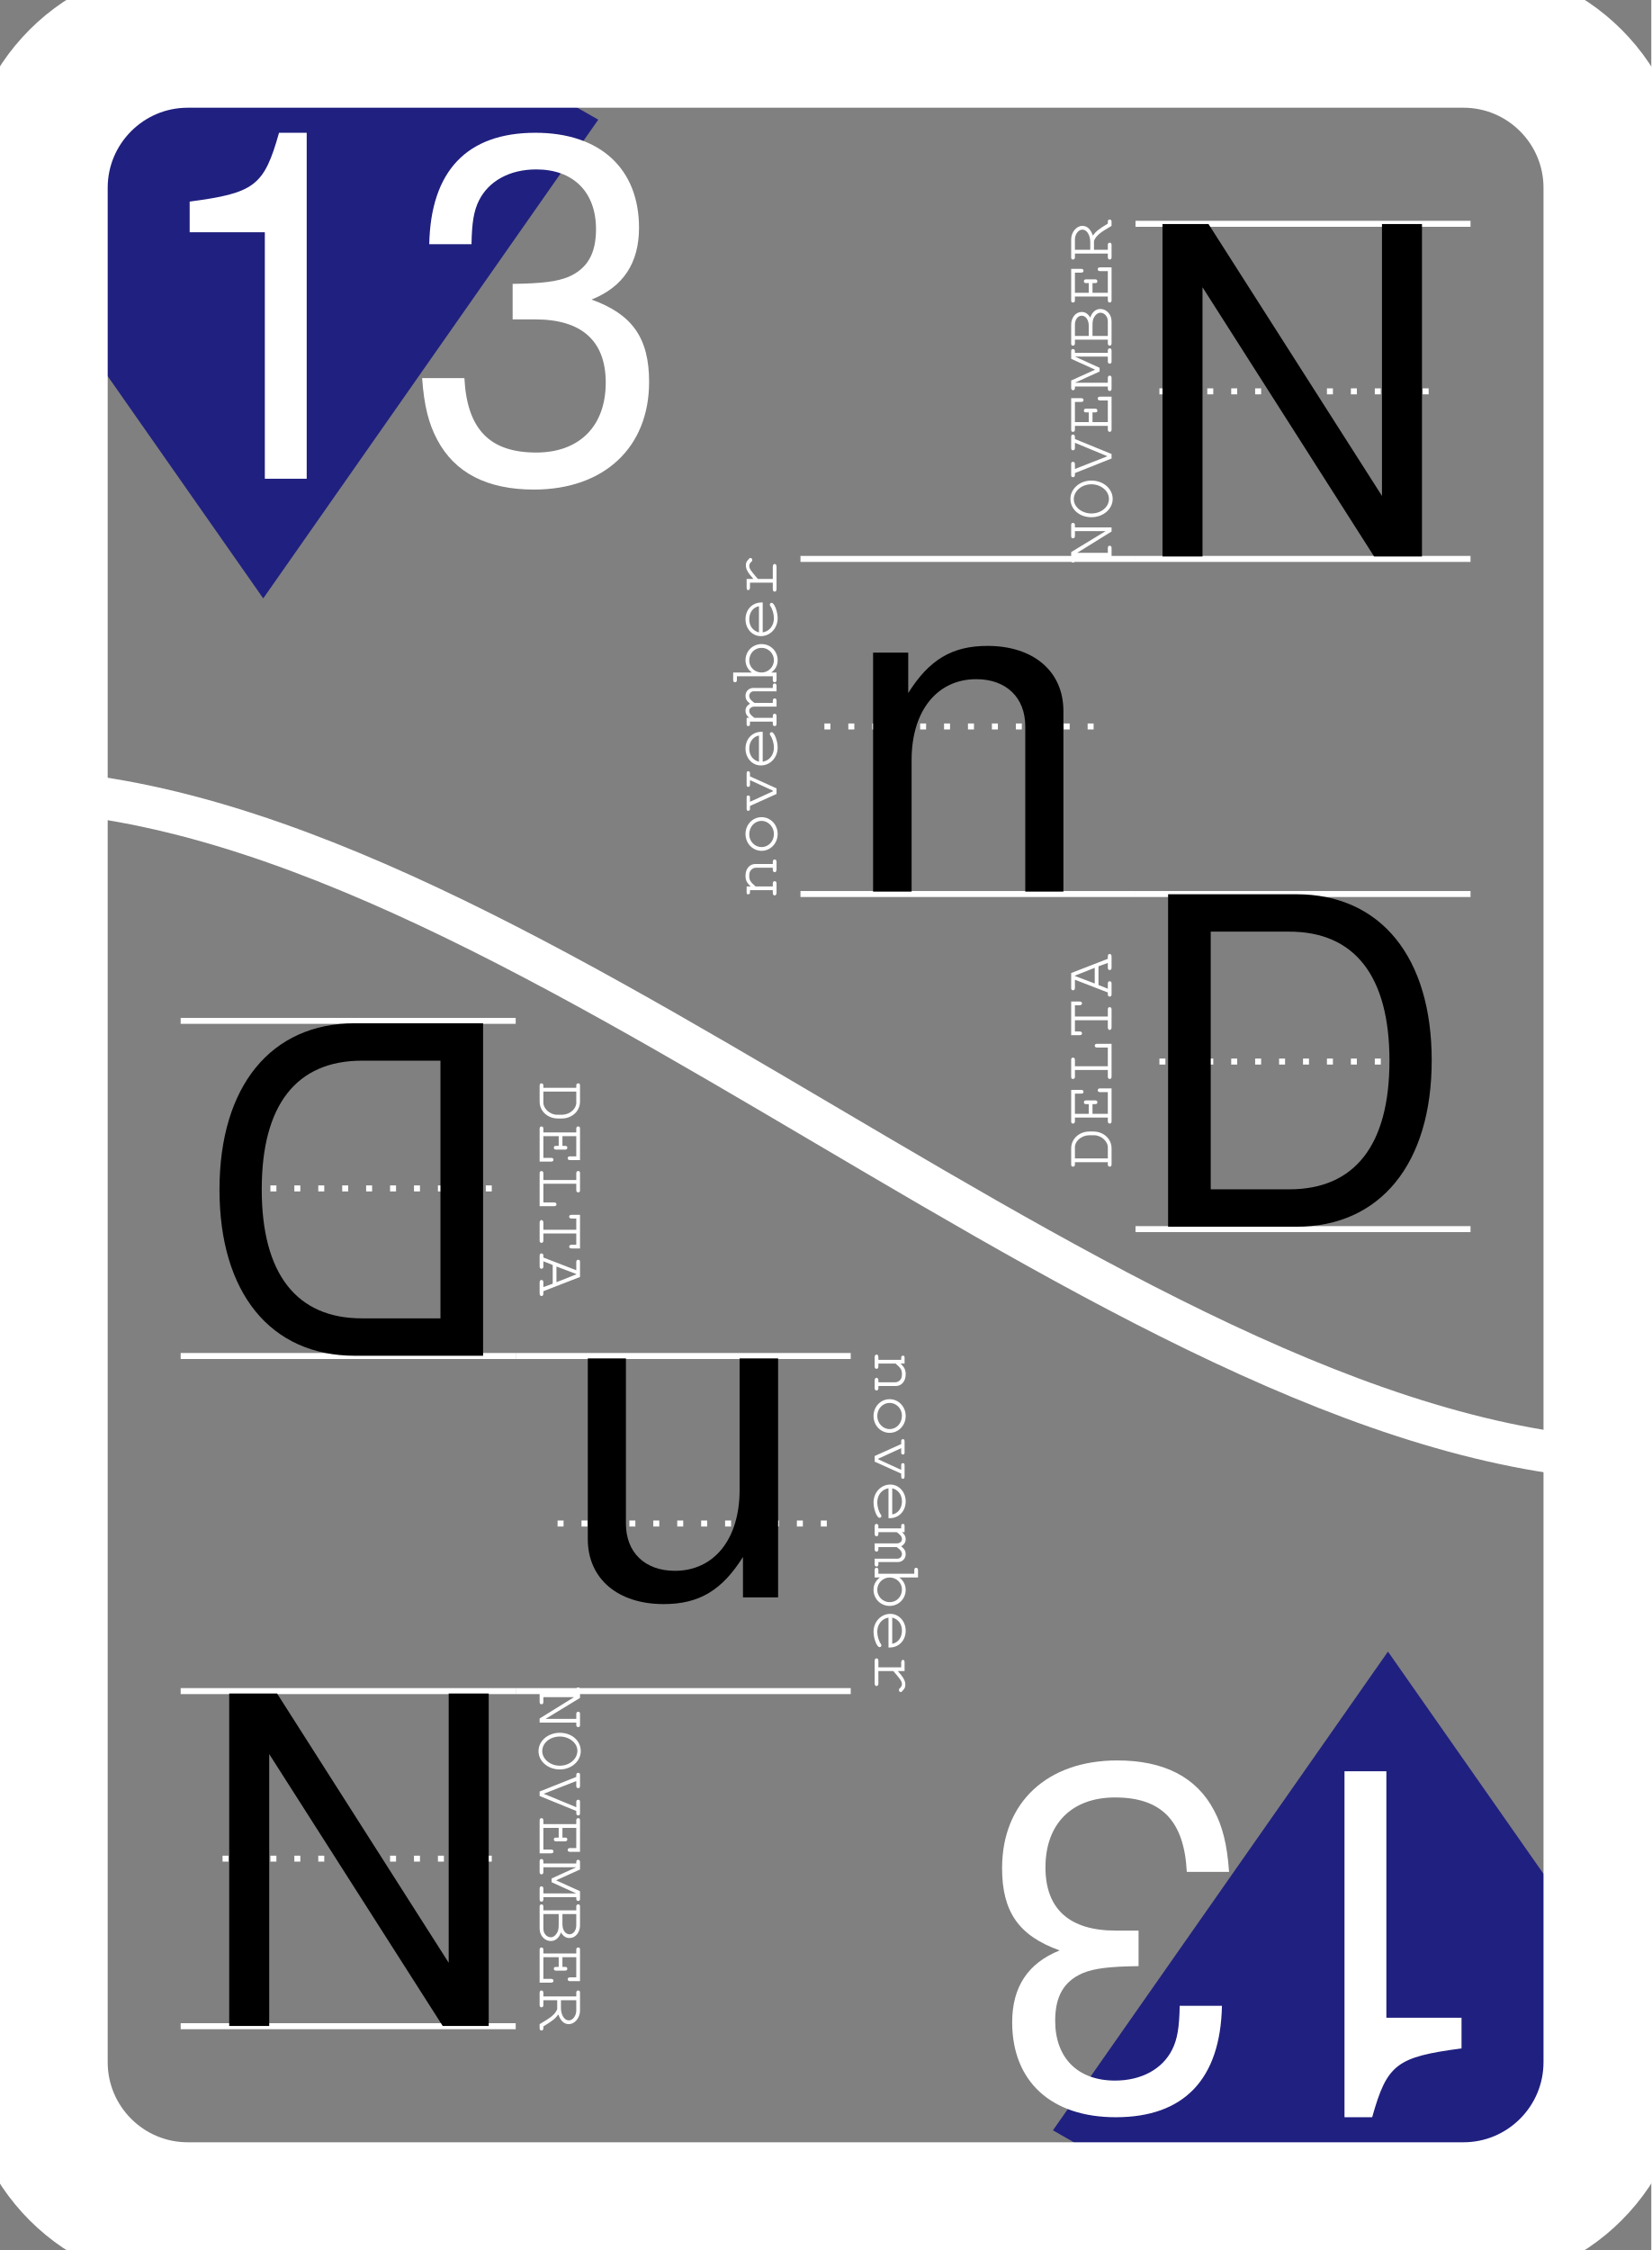
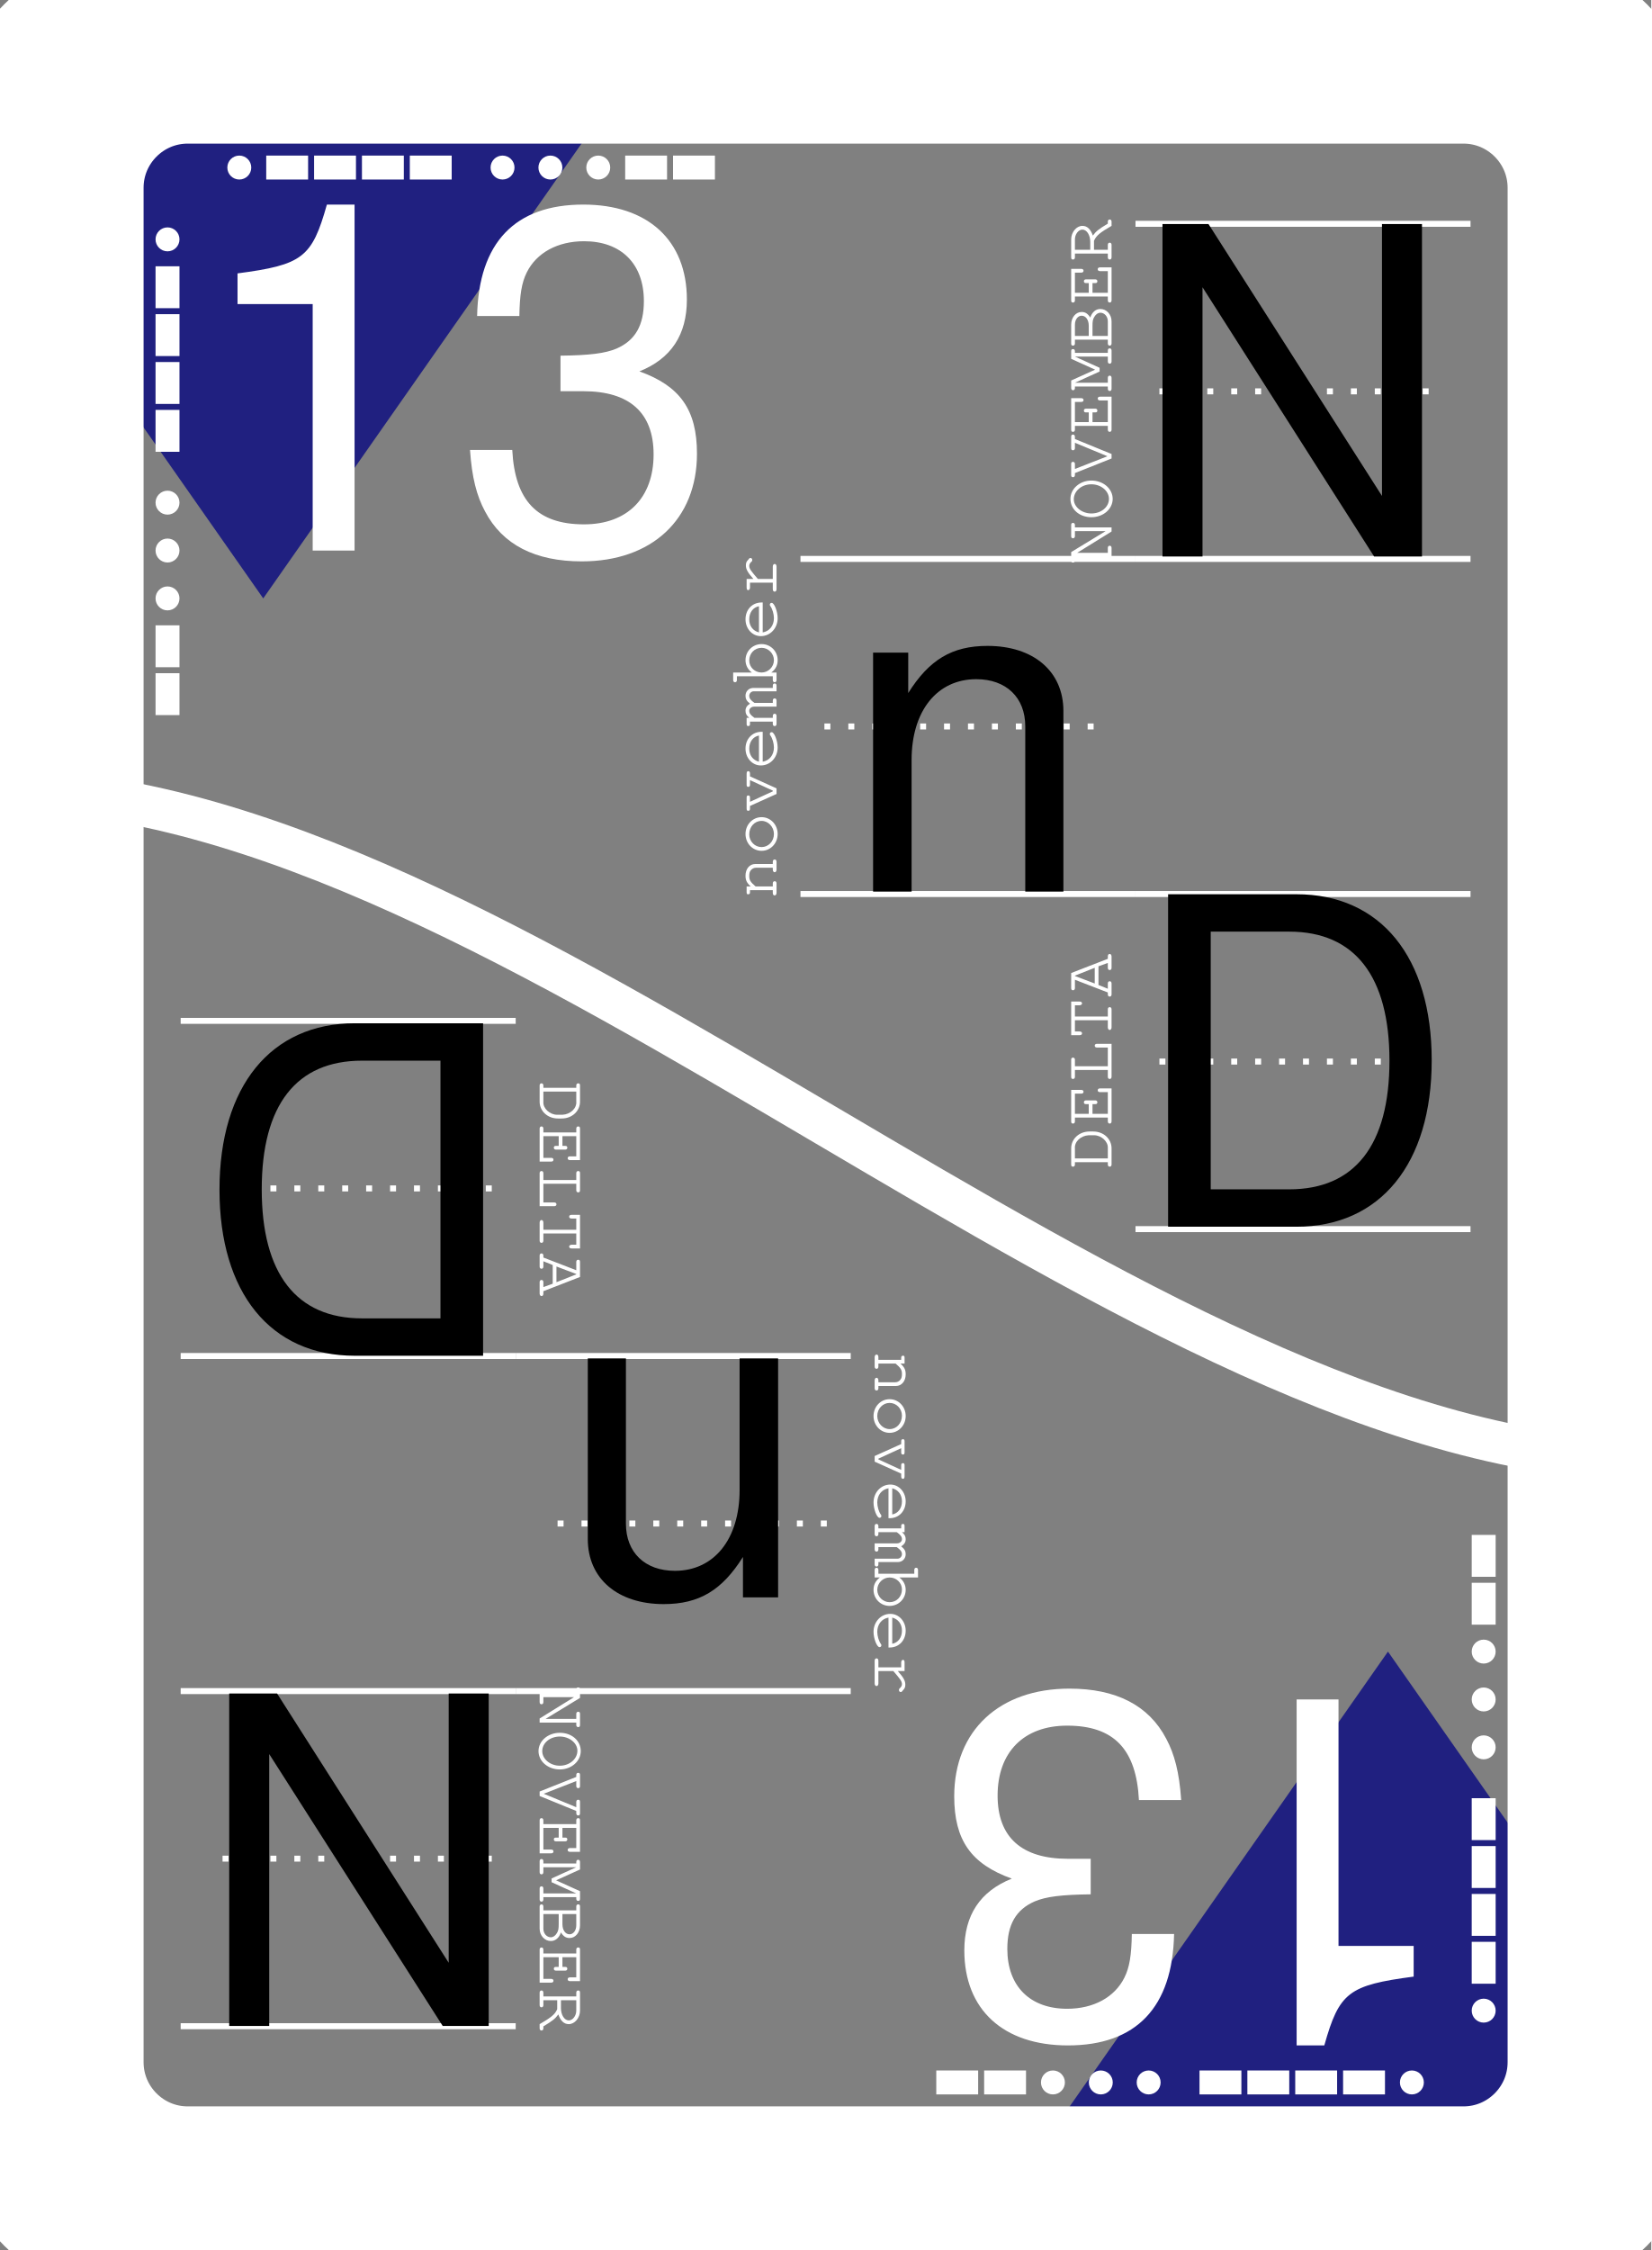
<svg xmlns="http://www.w3.org/2000/svg" xmlns:xlink="http://www.w3.org/1999/xlink" width="69mm" height="94mm" viewBox="-3 -3 69 94" version="1.1" id="card-13">
  <style>
    text { font-family:Helvetica; font-size:19.04px; line-height:1; fill:#000000;fill-opacity:1;stroke:none; }
   
   g.emoji path, g.emoji ellipse, g.emoji circle  { fill:none;stroke:#000000;stroke-width:1.0;stroke-linecap:round;stroke-miterlimit:4;stroke-dasharray:none;stroke-opacity:1 }
   g#card-13-formats-dark text { font-size:7px;fill:#ffffff; }
   g#card-13-thumb-up text, g#card-13-thumb-down text { font-size:7px; }
   path  { fill:none;stroke:#000000;stroke-width:1.0;stroke-linecap:butt;stroke-linejoin:miter;stroke-opacity:1; }
   path.suit { stroke:none; }
   g#card-13-border path  { fill:#808080;fill-opacity:1;stroke:#000000;stroke-width:1.5;stroke-opacity:1;stroke-miterlimit:4;stroke-dasharray:none; }
   g#card-13-lines path { fill:none;stroke:#ffffff;stroke-width:0.25;stroke-linecap:butt;stroke-linejoin:miter;stroke-miterlimit:4;stroke-dasharray:none;stroke-dashoffset:0;stroke-opacity:1 }
   g#card-13-lines-dark path { fill:none;stroke:#000000;stroke-width:0.5;stroke-linecap:butt;stroke-linejoin:miter;stroke-miterlimit:4;stroke-dasharray:none;stroke-dashoffset:0;stroke-opacity:1; }
   g#card-13-lines path.lines-center { stroke-dasharray:0.25, 0.75;}
  </style>
  <defs>
+     <g id="card-13-morse-dot">
+       <circle cx="1" cy="0" r="0.5" style="stroke:none;stroke-width:0;fill:#fff" />
+     </g>
+     <g id="card-13-morse-dash">
+       <rect x="0.125" y="-0.5" width="1.75" height="1" style="stroke:none;stroke-width:0;fill:#fff" />
+     </g>
    <g id="card-13-heart-full" class="emoji" transform="translate(-7,-14)">
      <path d="M 7,14 C -5.5,3.5 2,-3 7,2 12,-3 19.5,3.5 7,14 Z" />
    </g>
    <g id="card-13-heart-broken" class="emoji" transform="translate(-7,-14)">
      <path d="M 3.119,0.918 C -0.516,1.134 -2.304,6.546 6.573,13.572            L 10.056,6.195 5.805,7.761 6.763,2.319            C 5.546,1.284 4.244,0.851 3.119,0.918 Z" />
      <path d="M 11.598,-0.031 C 10.627,-0.087 9.524,0.229 8.459,0.983            L 6.937,5.754 12.36,4.47 6.655,12.992            c 0.148,0.146 0.298,0.292 0.453,0.44            C 17.163,6.008 15.371,0.19 11.598,-0.031 Z" />
    </g>
    <g id="card-13-thumb" class="emoji">
      <path d="m 0.25,6 h 4 C 3.761,3.426 2.261,0.331 6.095,0.464           9.005,0.565 8.214,3.28 7.75,6 c 3,0 7,1 4,3 1,1 1,1 0,2 2,1 2,3 -11.5,2 z" />
      <path style="stroke-width:0.5" d="m 4.722,1.807 c 0,0 0.175,2.379 1.03,2.351           0.834,-0.027 0.855,-2.351 0.855,-2.351 z" />
    </g>
    <g id="card-13-thumb-down" transform="translate(-7,-14)">
      <g transform="translate(-0.1064203,-0.6459912)">
        <path d="m 6.164,1.456 c -0.871,0.317 -1.75,0.576 -1.954,0.576 -0.337,6.56e-4 -0.37,0.279 -0.37,3.113 v 3.112 l 1.42,1.699 c 0.896,1.072 1.58,2.13 1.855,2.865 0.578,1.548 0.663,1.652 1.361,1.652 1.506,0 2.14,-1.654 1.302,-3.397 -0.703,-1.462 -0.703,-1.462 1.455,-1.462 1.649,0 1.96,-0.054 2.344,-0.408 0.354,-0.325 0.416,-0.551 0.31,-1.118 C 13.393,5.575 13.352,5.054 12.667,2.131 11.27,0.672 9.096,0.391 6.164,1.456 Z" />
        <path d="m 8.616,14.41 c 0.974,-0.083 0.526,-1.451 0.526,-1.451 l -1.294,-1.563 c -1.552,-0.039 -0.71,0.585 -1.051,0.707" />
        <rect width="3.565" height="8.378" x="0.302" y="2.094" />
      </g>
    </g>
    <g id="card-13-thumb-up" class="emoji" transform="translate(-7,-14)">
      <g transform="translate(-0.1064198,-0.2965792)">
        <path d="m 6.187,13.485 c -0.869,-0.317 -1.745,-0.576 -1.948,-0.576 -0.336,-6.46e-4 -0.369,-0.279 -0.369,-3.113 v -3.112 l 1.416,-1.699 c 0.893,-1.072 1.576,-2.13 1.849,-2.865 0.576,-1.548 0.661,-1.652 1.357,-1.652 1.501,0 2.134,1.654 1.298,3.397 -0.701,1.462 -0.701,1.462 1.45,1.462 1.644,0 1.954,0.054 2.337,0.408 0.353,0.325 0.415,0.551 0.309,1.118 -0.493,2.514 -0.534,3.035 -1.217,5.958 -1.392,1.459 -3.56,1.74 -6.483,0.674 z" />
        <path d="m 8.632,0.531 c 0.971,0.083 0.524,1.451 0.524,1.451 l -1.29,1.563 c -1.548,0.039 -0.708,-0.585 -1.048,-0.707" />
        <rect width="3.555" height="8.378" x="0.301" y="6.697" />
      </g>
    </g>
    <g id="card-13-sad" class="emoji" transform="translate(-7,-14)">
      <ellipse id="card-13-sad-right-eye" cx="9.5" cy="4" rx="0.25" ry="0.75" />
      <ellipse id="card-13-sad-left-eye" cx="4.5" cy="4" rx="0.25" ry="0.75" />
      <circle id="card-13-sad-face" cx="7" cy="7" r="7" />
      <path id="card-13-sad-frown" d="m 3,10 c 1.5,-3 6,-3 8,0" />
    </g>
    <g id="card-13-happy" class="emoji" transform="translate(-7,-14)">
      <ellipse id="card-13-happy-right-eye" cx="9.5" cy="4" rx="0.25" ry="0.75" />
      <ellipse id="card-13-happy-left-eye" cx="4.5" cy="4" rx="0.25" ry="0.75" />
      <circle id="card-13-happy-face" cx="7" cy="7" r="7" />
      <path id="card-13-happy-smile" d="m 3,8 c 1.5,4 6,4 8,0" />
    </g>
    <g id="card-13-suit-club" transform="translate(7,7)">
      <path id="card-13-suit-club-flower" style="fill:#208020;stroke:none" d="     M -7.347880794884119e-16,4.0      C 3.365,12.557 12.557,-3.365 3.464,-2.0      C 9.192,-9.192 -9.192,-9.192 -3.464,-2      C -12.557,-3.365 -3.365,12.557 -7.347880794884119e-16,4.0      Z     " />
      <path id="card-13-suit-club-stem" style="fill:#208020;stroke:none" d="     m 0,7.0      h -1.5      c 1.5,-1.5 1.5,-7.0 1.5,-7.0      c 0,0 0,5.5 1.5,7.0      z" />
    </g>
    <g id="card-13-suit-heart">
      <path style="fill:#802020;stroke:none" d="M 7,14 C -5.5,3.5 2,-3 7,2 12,-3 19.5,3.5 7,14 Z" />
    </g>
    <g id="card-13-suit-diamond">
      <path style="fill:#202080;stroke:none" d="m 7,14 -7,-10 7,-4 7,4 z" />
    </g>
    <g id="card-13-suit-spade">
      <path style="fill:#202020;stroke:none" d="M 7,0 C -5.5,10.5 2,17 7,12 12,17 19.5,10.5 7,0 Z" />
      <path style="fill:#202020;stroke:none" d="m 7,14 h -1.5 c 1.5,-1.5 1.5,-7.0 1.5,-7.0 c 0,0 0,5.5 1.5,7.0 z" />
    </g>
    <g id="card-13-lines">
      <path d="m 0,0 14,0" />
      <path class="lines-center" d="m 1,7 12,0" />
      <path d="m 0,14 14,0" />
    </g>
    <g id="card-13-lines-dark">
      
      
      
    </g>
    <g id="card-13-translate-text">
      <text xml:space="preserve" x="37.45" y="34.25" text-anchor="middle">n</text>
      <text xml:space="preserve" x="51" y="20.25" text-anchor="middle">N</text>
      <text xml:space="preserve" x="51" y="48.25" text-anchor="middle">D</text>
    </g>
    <g id="card-13-translate-pics">
      <use x="37.45" y="34.25" xlink:href="#card-13-" />
      <use x="51" y="20.25" xlink:href="#card-13-" />
      <use x="51" y="48.25" xlink:href="#card-13-" />
    </g>
    <g id="card-13-formats">
      <g id="formats-up" transform="translate(44.45,6.35)">
        <use xlink:href="#card-13-lines" />
        <text transform="rotate(-90) translate(-7,-1)" xml:space="preserve" text-anchor="middle" style="font-size:3px;line-height:1;font-family:Courier;fill:#ffffff;fill-opacity:1;stroke:#ffffff;stroke-width:0;stroke-miterlimit:4;stroke-dasharray:none;stroke-opacity:1">NOVEMBER</text>
      </g>
      <g id="card-13-formats-plain" transform="translate(30.45,20.35)">
        <use xlink:href="#card-13-lines" />
        <text transform="rotate(-90) translate(-7,-1)" xml:space="preserve" text-anchor="middle" style="font-size:3px;line-height:1;font-family:Courier;fill:#ffffff;fill-opacity:1;stroke:#ffffff;stroke-width:0;stroke-miterlimit:4;stroke-dasharray:none;stroke-opacity:1">november</text>
      </g>
      <g id="card-13-formats-down" transform="translate(44.45,34.35)">
        <use xlink:href="#card-13-lines" />
        <text transform="rotate(-90) translate(-7,-1)" xml:space="preserve" text-anchor="middle" style="font-size:3px;line-height:1;font-family:Courier;fill:#ffffff;fill-opacity:1;stroke:#ffffff;stroke-width:0;stroke-miterlimit:4;stroke-dasharray:none;stroke-opacity:1">DELTA</text>
      </g>
      <text xml:space="preserve" text-anchor="middle" style="font-size:7px;line-height:1;font-family:Courier;fill:#ffffff;fill-opacity:1;stroke:#ffffff;stroke-width:0;stroke-miterlimit:4;stroke-dasharray:none;stroke-opacity:1" x="51.45" y="28.50" />
    </g>
    <g id="card-13-formats-dark">
      <g id="card-13-formats-up" transform="translate(44.45,6.35)">
        <use xlink:href="#card-13-lines-dark" />
        <text transform="rotate(-90) translate(-7,-1)" xml:space="preserve" text-anchor="middle" style="font-size:3px;line-height:1;font-family:Courier;fill:#ffffff;fill-opacity:1;stroke:#ffffff;stroke-width:0;stroke-miterlimit:4;stroke-dasharray:none;stroke-opacity:1">NOVEMBER</text>
      </g>
      <g id="card-13-formats-plain" transform="translate(30.45,20.35)">
        <use xlink:href="#card-13-lines-dark" />
        <text transform="rotate(-90) translate(-7,18.5)" xml:space="preserve" text-anchor="middle" style="font-size:4px;line-height:1;font-family:Courier;fill:#ffffff;fill-opacity:1;stroke:#ffffff;stroke-width:0;stroke-miterlimit:4;stroke-dasharray:none;stroke-opacity:1">november</text>
      </g>
      <g id="card-13-formats-down" transform="translate(44.45,34.35)">
        <use xlink:href="#card-13-lines-dark" />
        <text transform="rotate(-90) translate(-7,-1)" xml:space="preserve" text-anchor="middle" style="font-size:3px;line-height:1;font-family:Courier;fill:#ffffff;fill-opacity:1;stroke:#ffffff;stroke-width:0;stroke-miterlimit:4;stroke-dasharray:none;stroke-opacity:1">DELTA</text>
      </g>
      <text xml:space="preserve" text-anchor="middle" style="fill:#000000;font-size:150%" x="51.45" y="36" />
    </g>
  </defs>
  <g id="card-13-main-layer">
    <rect x="-3" y="-3" width="69" height="94" style="fill:#808080" />
    <use opacity="1" transform="matrix(2,0,0,2,-6,-6)" xlink:href="#card-13-suit-diamond" />
    <use xlink:href="#card-13-formats" />
    <g transform="rotate(180,31.5,44)">
      <use opacity="1" transform="matrix(2,0,0,2,-6,-6)" xlink:href="#card-13-suit-diamond" />
      <use xlink:href="#card-13-formats" />
    </g>
    <g id="card-13-border">
-       <rect x="-1.5" y="-1.5" width="66" height="91" rx="6.35" opacity="1.0" style="fill:none;stroke:#ffffff;stroke-width:6.0" />
+       <rect x="-1.5" y="-1.5" width="66" height="91" rx="6.35" opacity="1.0" style="fill:none;stroke:#ffffff;stroke-width:9.0" />
      <path id="card-13-border-separator" style="stroke:#ffffff;stroke-width:1.75;fill:none;" d="M -3.0,30 C 18.5,30 44.5,58 66,58" />
    </g>
    <g id="card-13-upward">
-       <text x="14" y="17" style="font-family:Helvetica;font-size:20px;fill:#fff" text-anchor="middle">13</text>
+       <text x="16" y="20" style="font-family:Helvetica;font-size:20px;fill:#fff" text-anchor="middle">13</text>
+       <g id="card-13-morse" transform="translate(6,4)">
+         <g id="card-13-suit-morse">
+           <use xlink:href="#card-13-morse-dot" transform="translate(0,0)" />
+           <use xlink:href="#card-13-morse-dash" transform="translate(2,0)" />
+           <use xlink:href="#card-13-morse-dash" transform="translate(4,0)" />
+           <use xlink:href="#card-13-morse-dash" transform="translate(6,0)" />
+           <use xlink:href="#card-13-morse-dash" transform="translate(8,0)" />
+         </g>
+         <g id="card-13-face-morse" transform="translate(11,0)">
+           <use xlink:href="#card-13-morse-dot" transform="translate(0,0)" />
+           <use xlink:href="#card-13-morse-dot" transform="translate(2,0)" />
+           <use xlink:href="#card-13-morse-dot" transform="translate(4,0)" />
+           <use xlink:href="#card-13-morse-dash" transform="translate(6,0)" />
+           <use xlink:href="#card-13-morse-dash" transform="translate(8,0)" />
+         </g>
+       </g>
+       <use xlink:href="#card-13-morse" transform="translate(8,0) rotate(90)" />
      <use xlink:href="#card-13-translate-text" />
    </g>
    <use xlink:href="#card-13-upward" transform="rotate(180,31.5,44)" />
  </g>
</svg>
